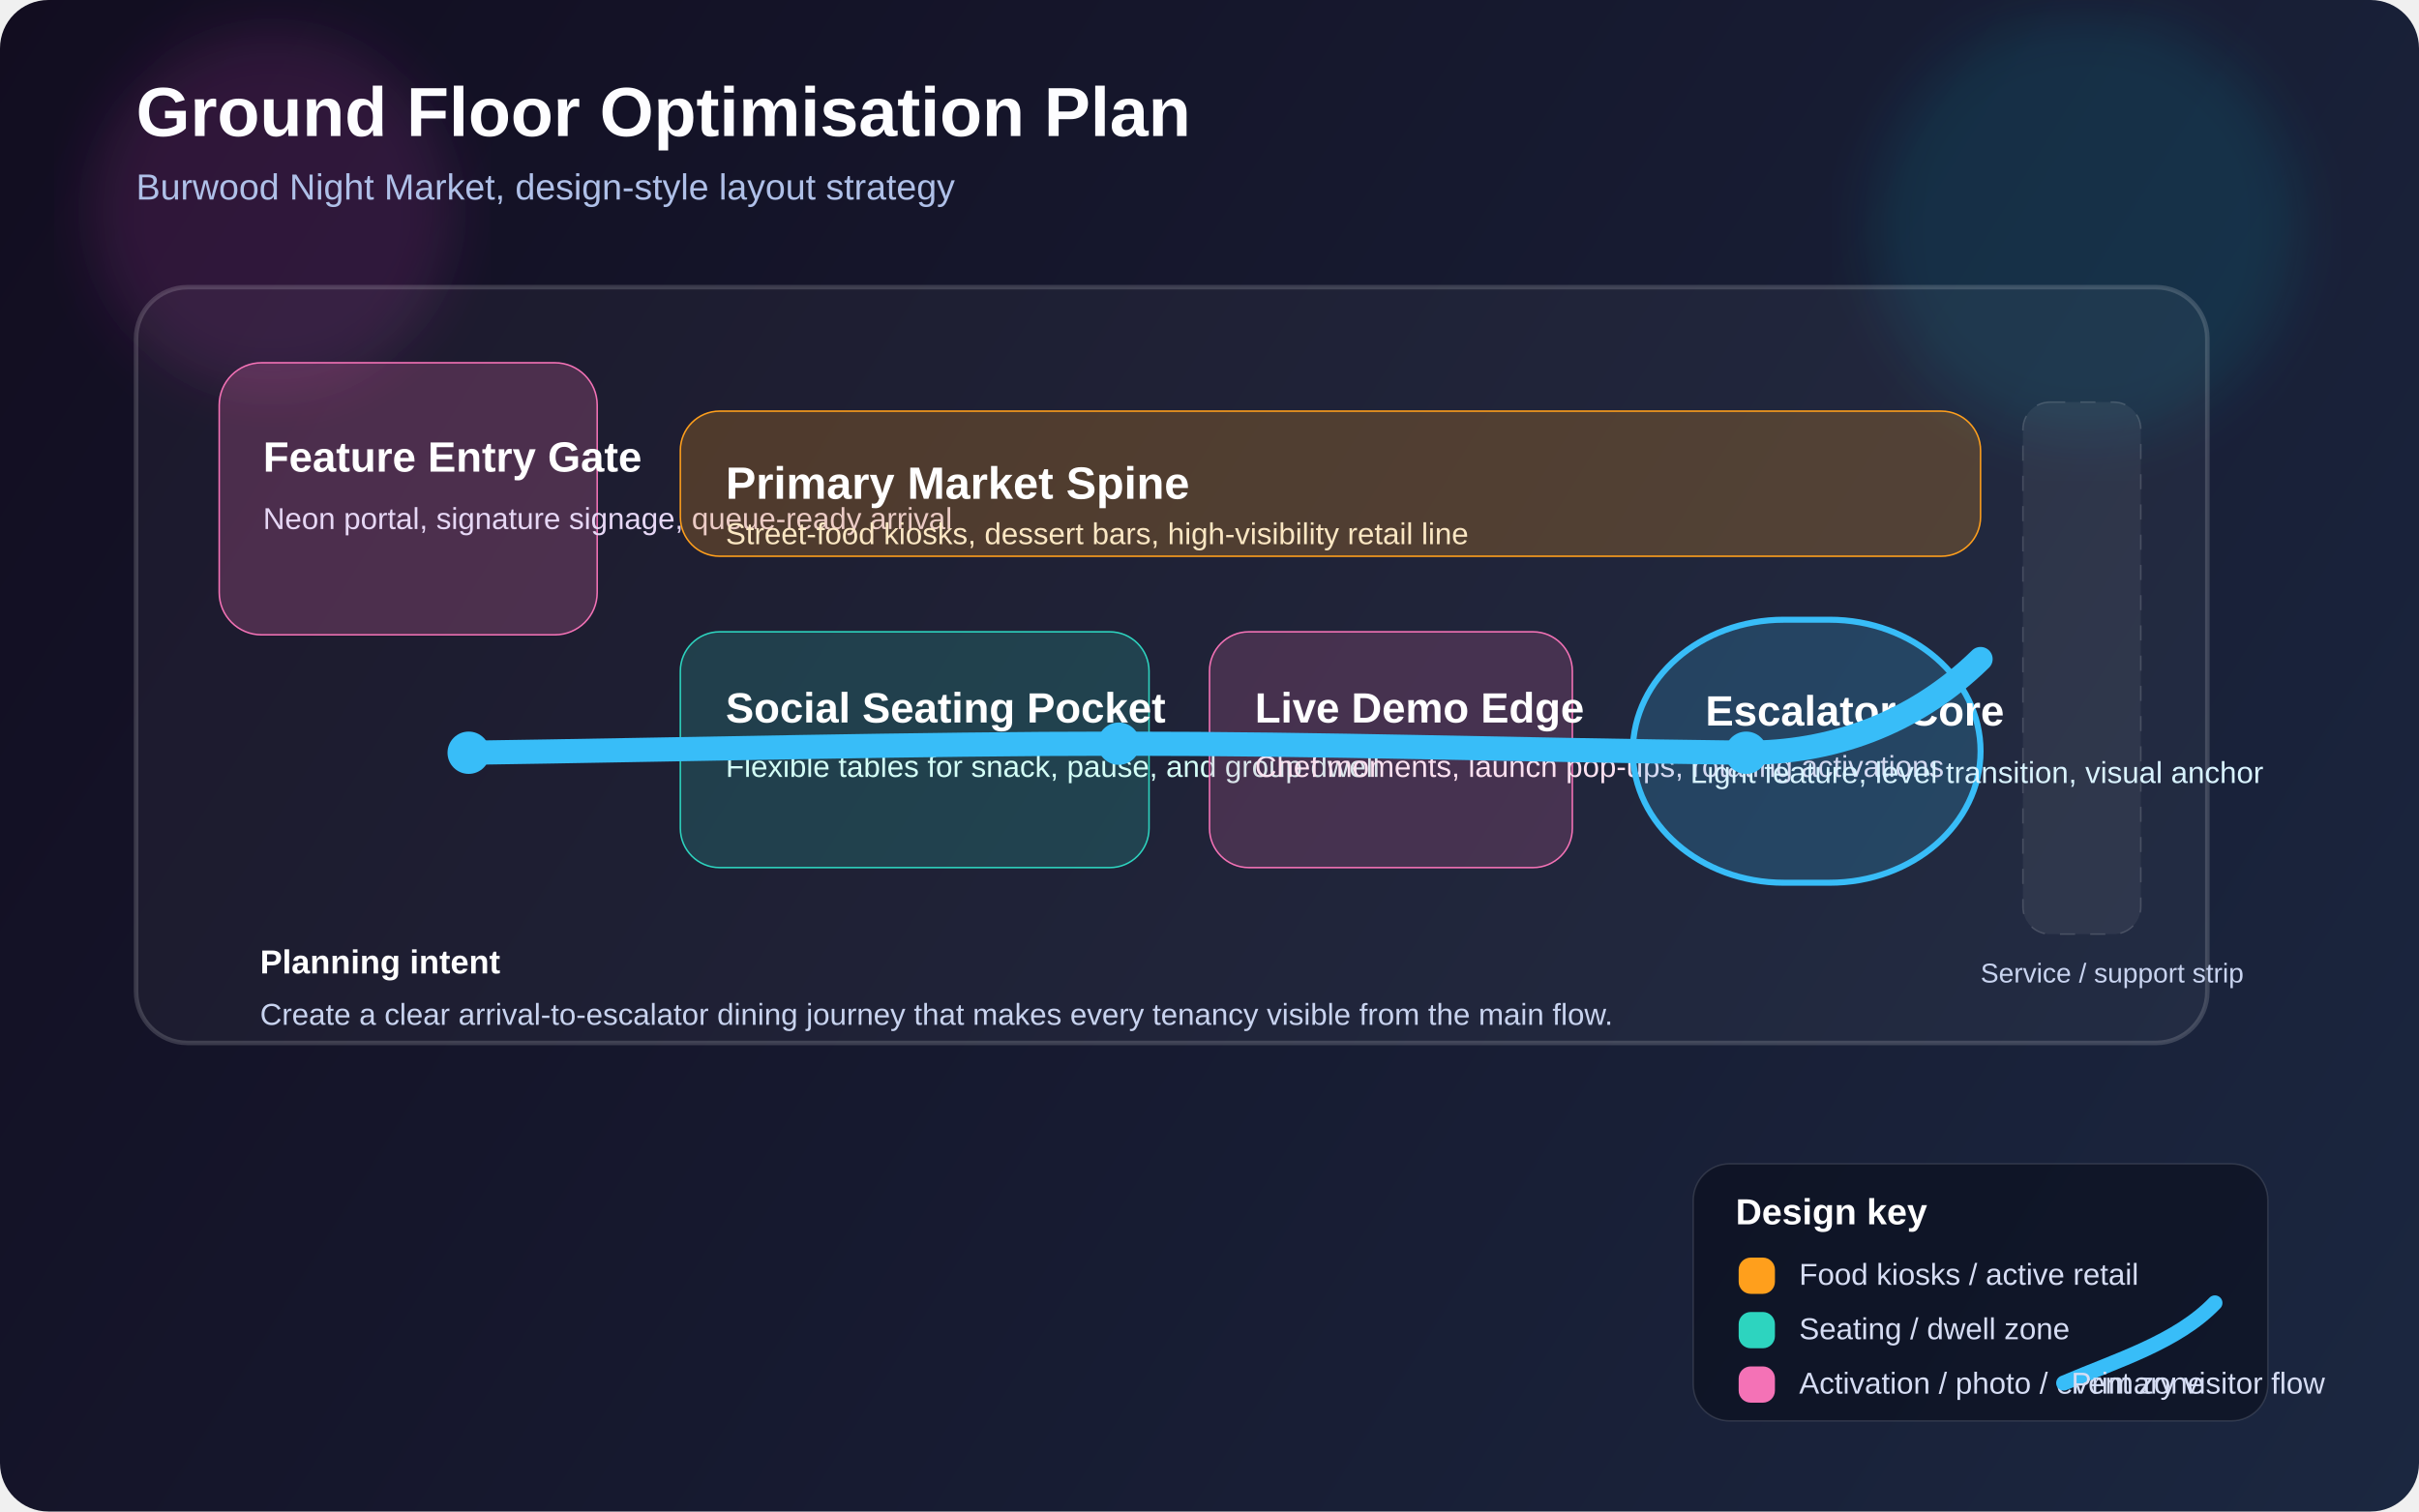
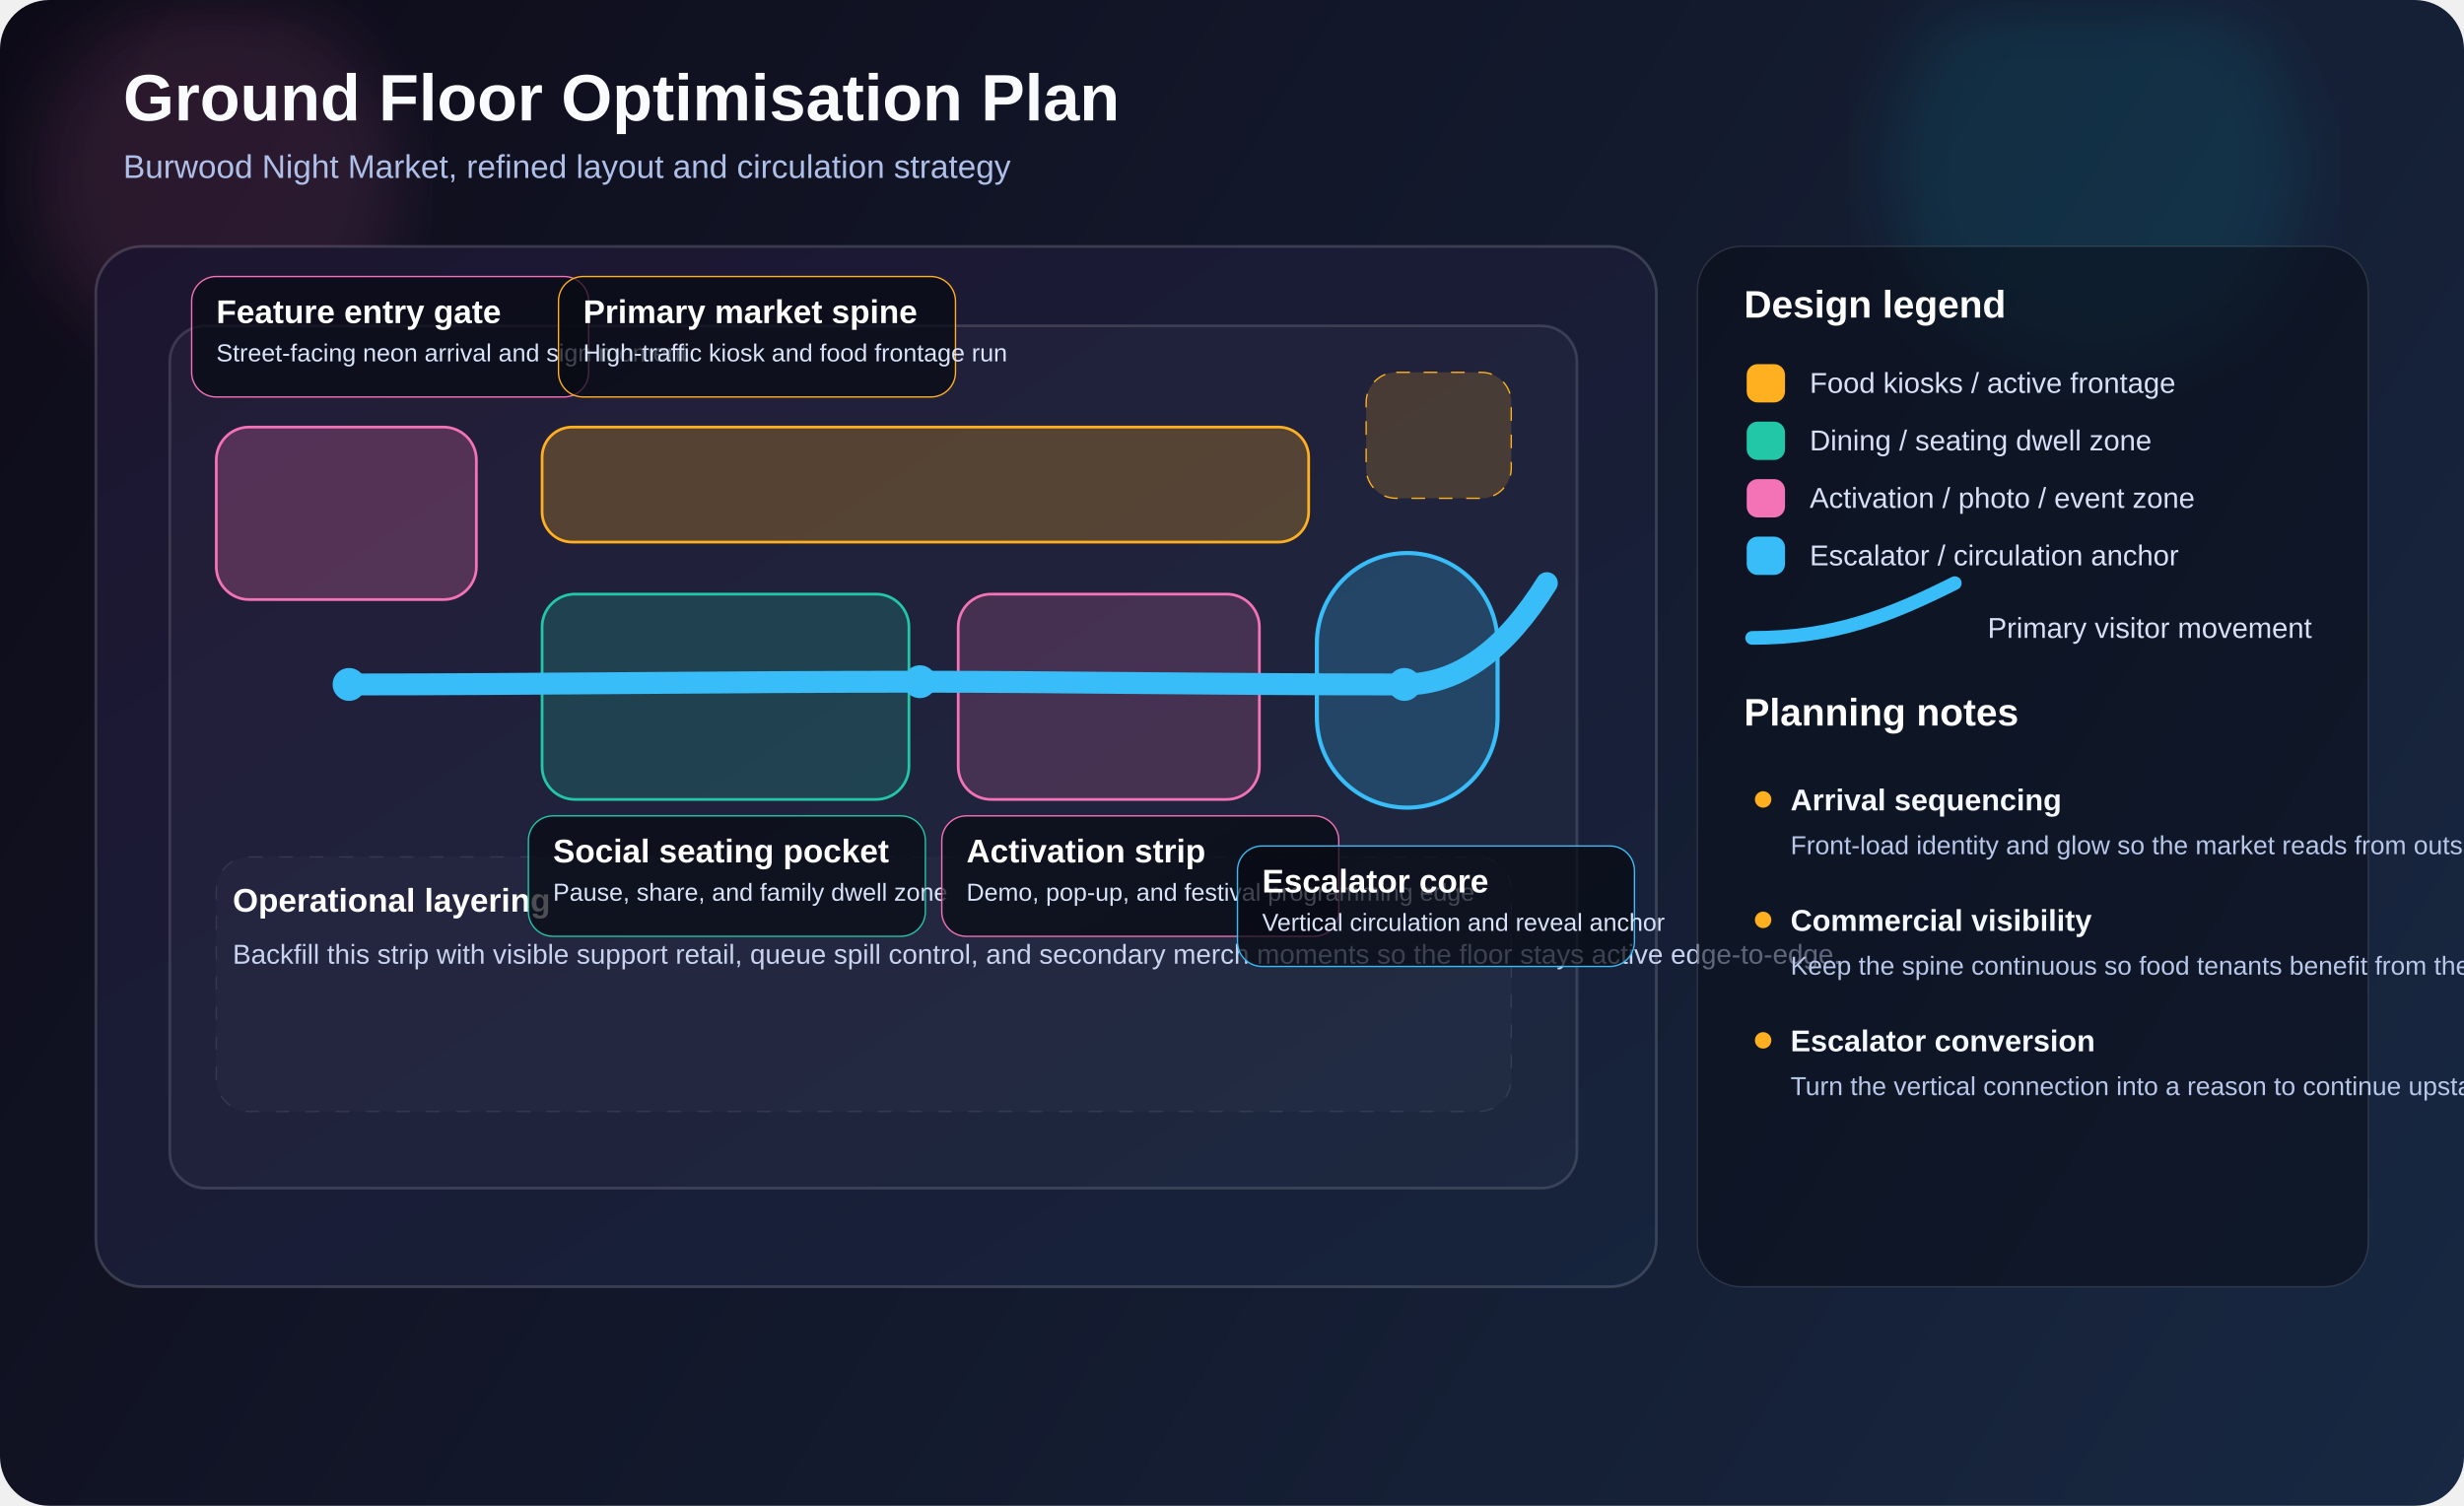
- <svg xmlns="http://www.w3.org/2000/svg" width="1600" height="1000" viewBox="0 0 1600 1000" fill="none">
+ <svg xmlns="http://www.w3.org/2000/svg" width="1800" height="1100" viewBox="0 0 1800 1100" fill="none">
  <defs>
-     <linearGradient id="bg" x1="0" y1="0" x2="1600" y2="1000" gradientUnits="userSpaceOnUse">
-       <stop stop-color="#120D20" />
-       <stop offset="1" stop-color="#1B2740" />
+     <linearGradient id="bg" x1="0" y1="0" x2="1800" y2="1100" gradientUnits="userSpaceOnUse">
+       <stop stop-color="#0E0B18" />
+       <stop offset="1" stop-color="#182842" />
    </linearGradient>
-     <linearGradient id="titleGlow" x1="0" y1="0" x2="1" y2="1">
-       <stop stop-color="#FF4FD8" />
-       <stop offset="1" stop-color="#22D3EE" />
+     <linearGradient id="panel" x1="0" y1="0" x2="1" y2="1">
+       <stop stop-color="#1D1530" />
+       <stop offset="1" stop-color="#16243C" />
    </linearGradient>
-     <filter id="blur">
-       <feGaussianBlur stdDeviation="18" />
+     <filter id="soft">
+       <feGaussianBlur stdDeviation="24" />
    </filter>
  </defs>
-   <rect width="1600" height="1000" rx="32" fill="url(#bg)" />
-   <circle cx="180" cy="140" r="120" fill="#FF4FD8" fill-opacity="0.12" filter="url(#blur)" />
-   <circle cx="1380" cy="150" r="140" fill="#22D3EE" fill-opacity="0.10" filter="url(#blur)" />
-   <text x="90" y="90" fill="#FDFDFF" font-size="46" font-family="Arial, Helvetica, sans-serif" font-weight="700">Ground Floor Optimisation Plan</text>
-   <text x="90" y="132" fill="#AFC0E8" font-size="24" font-family="Arial, Helvetica, sans-serif">Burwood Night Market, design-style layout strategy</text>
-   <g transform="translate(90 190)">
-     <rect width="1370" height="500" rx="34" fill="rgba(255,255,255,0.04)" stroke="rgba(255,255,255,0.16)" stroke-width="3" />
-     <rect x="55" y="50" width="250" height="180" rx="28" fill="#F472B6" fill-opacity="0.22" stroke="#F472B6" />
-     <text x="84" y="122" fill="#FFF" font-size="28" font-family="Arial, Helvetica, sans-serif" font-weight="700">Feature Entry Gate</text>
-     <text x="84" y="160" fill="#E6D7F5" font-size="20" font-family="Arial, Helvetica, sans-serif">Neon portal, signature signage, queue-ready arrival</text>
-     <rect x="360" y="82" width="860" height="96" rx="26" fill="#FF9F1C" fill-opacity="0.22" stroke="#FF9F1C" />
-     <text x="390" y="140" fill="#FFF" font-size="30" font-family="Arial, Helvetica, sans-serif" font-weight="700">Primary Market Spine</text>
-     <text x="390" y="170" fill="#FBE7C3" font-size="20" font-family="Arial, Helvetica, sans-serif">Street-food kiosks, dessert bars, high-visibility retail line</text>
-     <rect x="360" y="228" width="310" height="156" rx="26" fill="#2DD4BF" fill-opacity="0.18" stroke="#2DD4BF" />
-     <text x="390" y="288" fill="#FFF" font-size="28" font-family="Arial, Helvetica, sans-serif" font-weight="700">Social Seating Pocket</text>
-     <text x="390" y="324" fill="#D4FFF7" font-size="20" font-family="Arial, Helvetica, sans-serif">Flexible tables for snack, pause, and group dwell</text>
-     <rect x="710" y="228" width="240" height="156" rx="26" fill="#F472B6" fill-opacity="0.18" stroke="#F472B6" />
-     <text x="740" y="288" fill="#FFF" font-size="28" font-family="Arial, Helvetica, sans-serif" font-weight="700">Live Demo Edge</text>
-     <text x="740" y="324" fill="#FBE1F0" font-size="20" font-family="Arial, Helvetica, sans-serif">Chef moments, launch pop-ups, rotating activations</text>
-     <rect x="990" y="220" width="230" height="174" rx="100" fill="#38BDF8" fill-opacity="0.20" stroke="#38BDF8" stroke-width="4" />
-     <text x="1038" y="290" fill="#FFF" font-size="28" font-family="Arial, Helvetica, sans-serif" font-weight="700">Escalator Core</text>
-     <text x="1028" y="328" fill="#D8F3FF" font-size="20" font-family="Arial, Helvetica, sans-serif">Light feature, level transition, visual anchor</text>
-     <rect x="1248" y="76" width="78" height="352" rx="18" fill="rgba(255,255,255,0.06)" stroke="rgba(255,255,255,0.15)" stroke-dasharray="10 10" />
-     <text x="1220" y="460" fill="#C8D3EF" font-size="18" font-family="Arial, Helvetica, sans-serif">Service / support strip</text>
-     <path d="M220 308 C360 306, 520 302, 650 302 C790 302, 900 306, 1065 308" stroke="#38BDF8" stroke-width="16" stroke-linecap="round" />
-     <path d="M1065 308 C1120 308, 1175 290, 1220 246" stroke="#38BDF8" stroke-width="16" stroke-linecap="round" />
-     <circle cx="220" cy="308" r="14" fill="#38BDF8" />
-     <circle cx="650" cy="302" r="14" fill="#38BDF8" />
-     <circle cx="1065" cy="308" r="14" fill="#38BDF8" />
-     <text x="82" y="454" fill="#FFFFFF" font-size="22" font-family="Arial, Helvetica, sans-serif" font-weight="700">Planning intent</text>
-     <text x="82" y="488" fill="#C8D3EF" font-size="20" font-family="Arial, Helvetica, sans-serif">Create a clear arrival-to-escalator dining journey that makes every tenancy visible from the main flow.</text>
+   <rect width="1800" height="1100" rx="36" fill="url(#bg)" />
+   <circle cx="160" cy="130" r="130" fill="#F472B6" fill-opacity="0.12" filter="url(#soft)" />
+   <circle cx="1530" cy="120" r="150" fill="#22D3EE" fill-opacity="0.10" filter="url(#soft)" />
+   <text x="90" y="88" fill="#FAFBFF" font-size="48" font-family="Arial, Helvetica, sans-serif" font-weight="700">Ground Floor Optimisation Plan</text>
+   <text x="90" y="130" fill="#AFC0E8" font-size="24" font-family="Arial, Helvetica, sans-serif">Burwood Night Market, refined layout and circulation strategy</text>
+   <g transform="translate(70 180)">
+     <rect width="1140" height="760" rx="34" fill="url(#panel)" stroke="rgba(255,255,255,0.16)" stroke-width="2" />
+     <rect x="54" y="58" width="1028" height="630" rx="26" fill="rgba(255,255,255,0.03)" stroke="rgba(255,255,255,0.14)" stroke-width="2" />
+     <rect x="88" y="132" width="190" height="126" rx="24" fill="#F472B6" fill-opacity="0.24" stroke="#F472B6" stroke-width="2" />
+     <rect x="326" y="132" width="560" height="84" rx="22" fill="#FFB020" fill-opacity="0.24" stroke="#FFB020" stroke-width="2" />
+     <rect x="326" y="254" width="268" height="150" rx="24" fill="#22C7A8" fill-opacity="0.20" stroke="#22C7A8" stroke-width="2" />
+     <rect x="630" y="254" width="220" height="150" rx="24" fill="#F472B6" fill-opacity="0.18" stroke="#F472B6" stroke-width="2" />
+     <rect x="892" y="224" width="132" height="186" rx="66" fill="#38BDF8" fill-opacity="0.22" stroke="#38BDF8" stroke-width="3" />
+     <rect x="928" y="92" width="106" height="92" rx="22" fill="#FFB020" fill-opacity="0.18" stroke="#FFB020" stroke-dasharray="10 10" />
+     <rect x="88" y="446" width="946" height="186" rx="24" fill="rgba(255,255,255,0.02)" stroke="rgba(255,255,255,0.09)" stroke-dasharray="10 12" />
+     <path d="M185 320 C320 320, 460 318, 602 318 C706 318, 810 320, 956 320" stroke="#38BDF8" stroke-width="16" stroke-linecap="round" />
+     <path d="M956 320 C996 320, 1030 294, 1060 246" stroke="#38BDF8" stroke-width="16" stroke-linecap="round" />
+     <circle cx="185" cy="320" r="12" fill="#38BDF8" />
+     <circle cx="602" cy="318" r="12" fill="#38BDF8" />
+     <circle cx="956" cy="320" r="12" fill="#38BDF8" />
+     <text x="100" y="486" fill="#FFFFFF" font-size="24" font-family="Arial, Helvetica, sans-serif" font-weight="700">Operational layering</text>
+     <text x="100" y="524" fill="#C8D3EF" font-size="20" font-family="Arial, Helvetica, sans-serif">Backfill this strip with visible support retail, queue spill control, and secondary merch moments so the floor stays active edge-to-edge.</text>
+     <g>
+       <rect x="70" y="22" width="290" height="88" rx="18" fill="rgba(7,10,18,0.72)" stroke="#F472B6" />
+       <text x="88" y="56" fill="#FFFFFF" font-size="24" font-family="Arial, Helvetica, sans-serif" font-weight="700">Feature entry gate</text>
+       <text x="88" y="84" fill="#D9E3F9" font-size="18" font-family="Arial, Helvetica, sans-serif">Street-facing neon arrival and sign moment</text>
+     </g>
+     <g>
+       <rect x="338" y="22" width="290" height="88" rx="18" fill="rgba(7,10,18,0.72)" stroke="#FFB020" />
+       <text x="356" y="56" fill="#FFFFFF" font-size="24" font-family="Arial, Helvetica, sans-serif" font-weight="700">Primary market spine</text>
+       <text x="356" y="84" fill="#D9E3F9" font-size="18" font-family="Arial, Helvetica, sans-serif">High-traffic kiosk and food frontage run</text>
+     </g>
+     <g>
+       <rect x="316" y="416" width="290" height="88" rx="18" fill="rgba(7,10,18,0.72)" stroke="#22C7A8" />
+       <text x="334" y="450" fill="#FFFFFF" font-size="24" font-family="Arial, Helvetica, sans-serif" font-weight="700">Social seating pocket</text>
+       <text x="334" y="478" fill="#D9E3F9" font-size="18" font-family="Arial, Helvetica, sans-serif">Pause, share, and family dwell zone</text>
+     </g>
+     <g>
+       <rect x="618" y="416" width="290" height="88" rx="18" fill="rgba(7,10,18,0.72)" stroke="#F472B6" />
+       <text x="636" y="450" fill="#FFFFFF" font-size="24" font-family="Arial, Helvetica, sans-serif" font-weight="700">Activation strip</text>
+       <text x="636" y="478" fill="#D9E3F9" font-size="18" font-family="Arial, Helvetica, sans-serif">Demo, pop-up, and festival programming edge</text>
+     </g>
+     <g>
+       <rect x="834" y="438" width="290" height="88" rx="18" fill="rgba(7,10,18,0.72)" stroke="#38BDF8" />
+       <text x="852" y="472" fill="#FFFFFF" font-size="24" font-family="Arial, Helvetica, sans-serif" font-weight="700">Escalator core</text>
+       <text x="852" y="500" fill="#D9E3F9" font-size="18" font-family="Arial, Helvetica, sans-serif">Vertical circulation and reveal anchor</text>
+     </g>
  </g>
-   <g transform="translate(1120 770)">
-     <rect width="380" height="170" rx="24" fill="rgba(8,12,24,0.55)" stroke="rgba(255,255,255,0.12)" />
-     <text x="28" y="40" fill="#FFFFFF" font-size="24" font-family="Arial, Helvetica, sans-serif" font-weight="700">Design key</text>
-     <rect x="30" y="62" width="24" height="24" rx="8" fill="#FF9F1C" />
-     <text x="70" y="80" fill="#D6DDF4" font-size="20" font-family="Arial, Helvetica, sans-serif">Food kiosks / active retail</text>
-     <rect x="30" y="98" width="24" height="24" rx="8" fill="#2DD4BF" />
-     <text x="70" y="116" fill="#D6DDF4" font-size="20" font-family="Arial, Helvetica, sans-serif">Seating / dwell zone</text>
-     <rect x="30" y="134" width="24" height="24" rx="8" fill="#F472B6" />
-     <text x="70" y="152" fill="#D6DDF4" font-size="20" font-family="Arial, Helvetica, sans-serif">Activation / photo / event zone</text>
-     <path d="M245 145 C280 130, 320 118, 345 92" stroke="#38BDF8" stroke-width="10" stroke-linecap="round" />
-     <text x="250" y="152" fill="#D6DDF4" font-size="20" font-family="Arial, Helvetica, sans-serif">Primary visitor flow</text>
+   <g transform="translate(1240 180)">
+     <rect width="490" height="760" rx="32" fill="rgba(10,14,25,0.55)" stroke="rgba(255,255,255,0.12)" />
+     <text x="34" y="52" fill="#FFFFFF" font-size="28" font-family="Arial, Helvetica, sans-serif" font-weight="700">Design legend</text>
+     <rect x="36" y="86" width="28" height="28" rx="8" fill="#FFB020" />
+     <text x="82" y="107" fill="#D7E0F7" font-size="21" font-family="Arial, Helvetica, sans-serif">Food kiosks / active frontage</text>
+     <rect x="36" y="128" width="28" height="28" rx="8" fill="#22C7A8" />
+     <text x="82" y="149" fill="#D7E0F7" font-size="21" font-family="Arial, Helvetica, sans-serif">Dining / seating dwell zone</text>
+     <rect x="36" y="170" width="28" height="28" rx="8" fill="#F472B6" />
+     <text x="82" y="191" fill="#D7E0F7" font-size="21" font-family="Arial, Helvetica, sans-serif">Activation / photo / event zone</text>
+     <rect x="36" y="212" width="28" height="28" rx="8" fill="#38BDF8" />
+     <text x="82" y="233" fill="#D7E0F7" font-size="21" font-family="Arial, Helvetica, sans-serif">Escalator / circulation anchor</text>
+     <path d="M40 286 C100 286, 140 270, 188 246" stroke="#38BDF8" stroke-width="10" stroke-linecap="round" />
+     <text x="212" y="286" fill="#D7E0F7" font-size="21" font-family="Arial, Helvetica, sans-serif">Primary visitor movement</text>
+     <text x="34" y="350" fill="#FFFFFF" font-size="28" font-family="Arial, Helvetica, sans-serif" font-weight="700">Planning notes</text>
+     <circle cx="48" cy="404" r="6" fill="#FFB020" />
+     <text x="68" y="412" fill="#F6F8FF" font-size="22" font-family="Arial, Helvetica, sans-serif" font-weight="700">Arrival sequencing</text>
+     <text x="68" y="444" fill="#B8C7E9" font-size="19" font-family="Arial, Helvetica, sans-serif">Front-load identity and glow so the market reads from outside before customers enter.</text>
+     <circle cx="48" cy="492" r="6" fill="#FFB020" />
+     <text x="68" y="500" fill="#F6F8FF" font-size="22" font-family="Arial, Helvetica, sans-serif" font-weight="700">Commercial visibility</text>
+     <text x="68" y="532" fill="#B8C7E9" font-size="19" font-family="Arial, Helvetica, sans-serif">Keep the spine continuous so food tenants benefit from the same primary walk path.</text>
+     <circle cx="48" cy="580" r="6" fill="#FFB020" />
+     <text x="68" y="588" fill="#F6F8FF" font-size="22" font-family="Arial, Helvetica, sans-serif" font-weight="700">Escalator conversion</text>
+     <text x="68" y="620" fill="#B8C7E9" font-size="19" font-family="Arial, Helvetica, sans-serif">Turn the vertical connection into a reason to continue upstairs rather than leave.</text>
  </g>
</svg>
